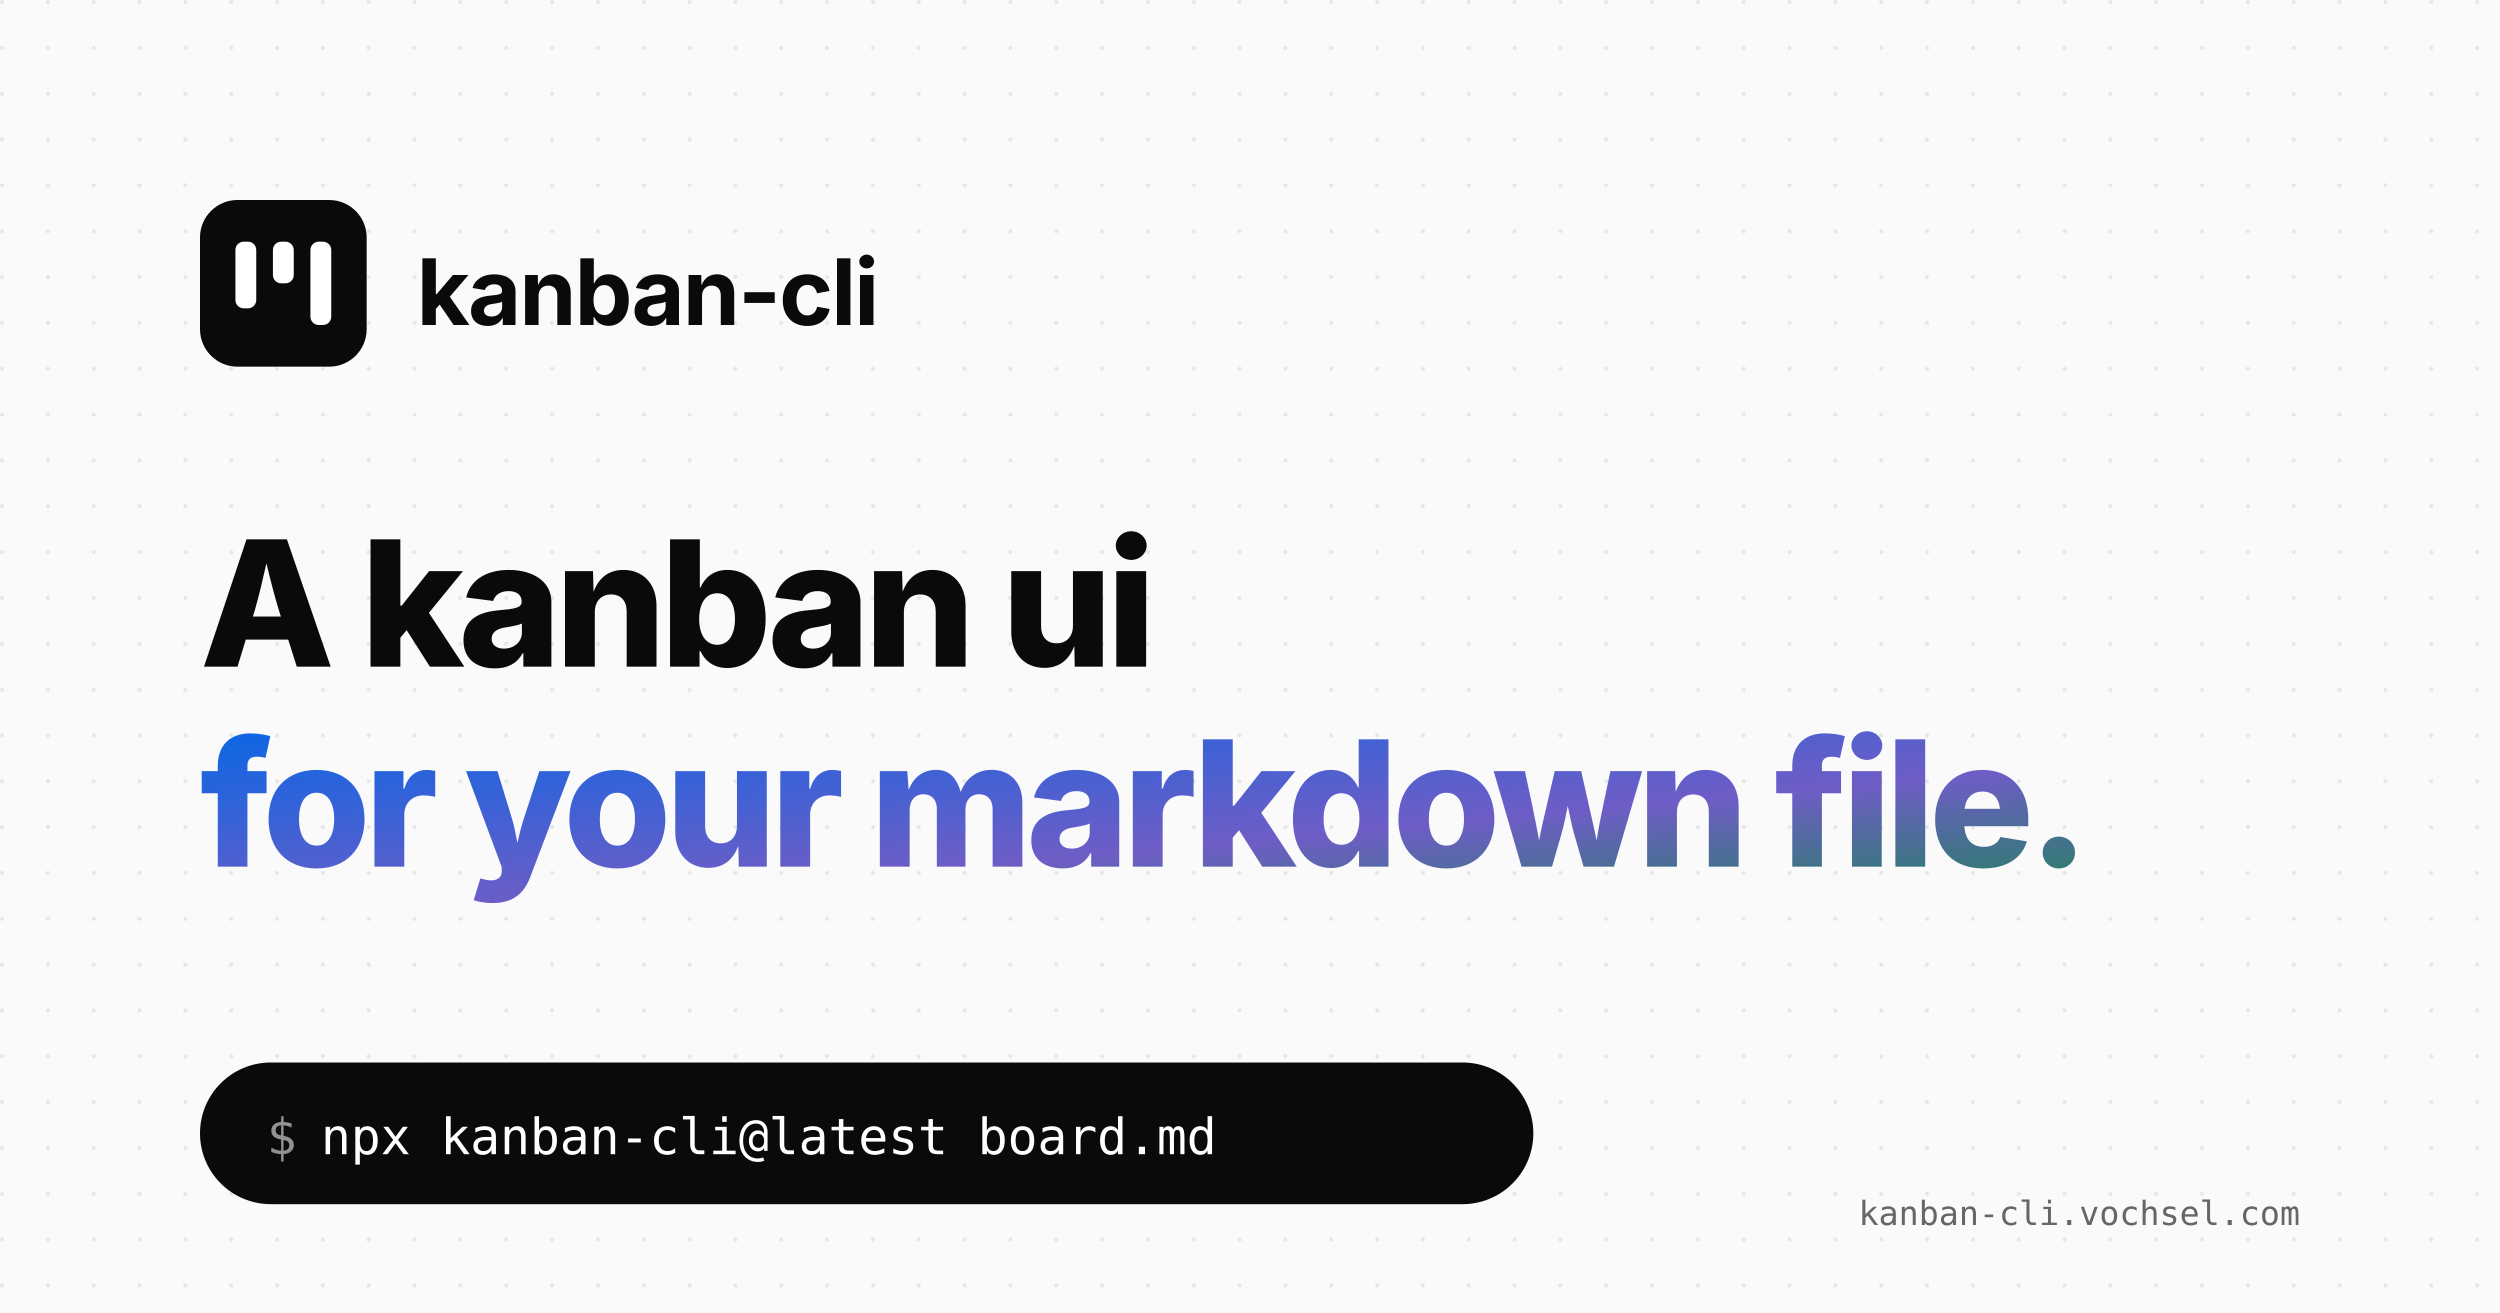
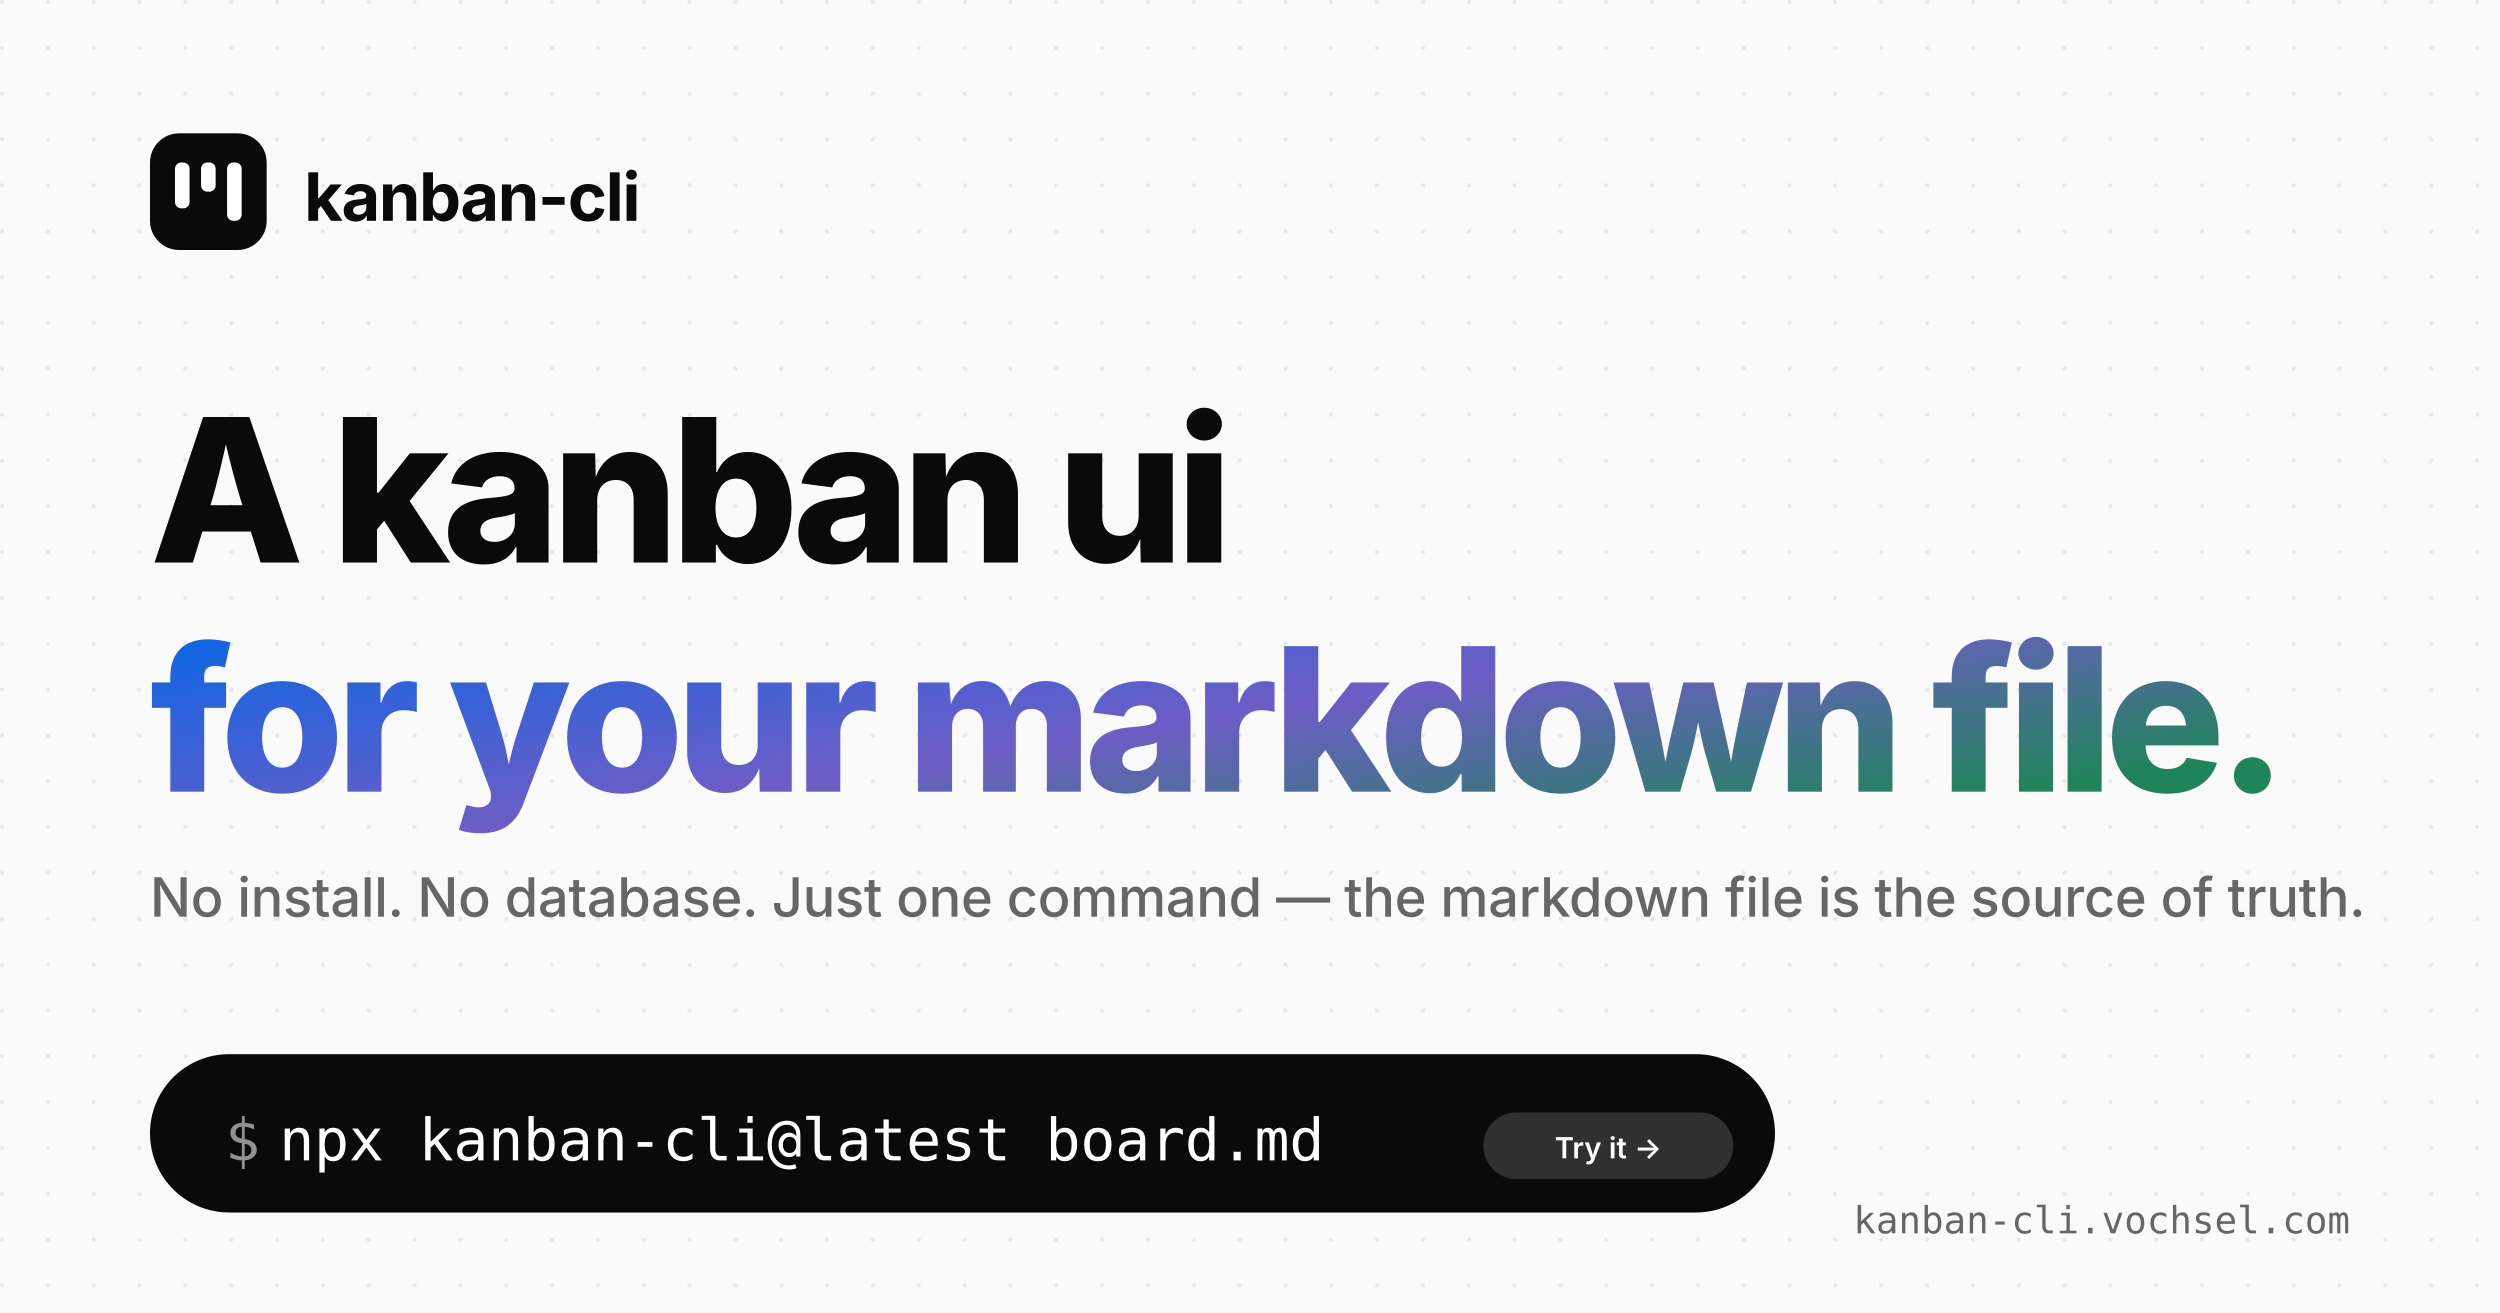
<svg xmlns="http://www.w3.org/2000/svg" viewBox="0 0 1200 630" width="1200" height="630">
  <defs>
    <pattern id="dot-grid" width="22" height="22" patternUnits="userSpaceOnUse">
      <circle cx="1" cy="1" r="1" fill="rgba(15, 15, 15, 0.08)" />
    </pattern>
-     <linearGradient id="hl" x1="0" y1="0" x2="1" y2="1">
+     <linearGradient id="hl" x1="0" y1="0" x2="1" y2="0.6">
      <stop offset="0%" stop-color="#0c66e4" />
-       <stop offset="60%" stop-color="#6e5dc6" />
+       <stop offset="55%" stop-color="#6e5dc6" />
      <stop offset="100%" stop-color="#1f845a" />
    </linearGradient>
  </defs>
  <rect width="1200" height="630" fill="#fafafa" />
  <rect width="1200" height="630" fill="url(#dot-grid)" />
-   <g transform="translate(96 96)">
-     <rect width="80" height="80" rx="18" fill="#0a0a0a" />
-     <rect x="17" y="20" width="10" height="32" rx="4" fill="#ffffff" />
-     <rect x="35" y="20" width="10" height="20" rx="4" fill="#ffffff" />
-     <rect x="53" y="20" width="10" height="40" rx="4" fill="#ffffff" />
+   <g transform="translate(72 64)">
+     <rect width="56" height="56" rx="14" fill="#0a0a0a" />
+     <rect x="12" y="14" width="7" height="22" rx="3" fill="#ffffff" />
+     <rect x="24.5" y="14" width="7" height="14" rx="3" fill="#ffffff" />
+     <rect x="37" y="14" width="7" height="28" rx="3" fill="#ffffff" />
  </g>
-   <text x="200" y="156" font-family="'Inter', -apple-system, BlinkMacSystemFont, 'Segoe UI', Roboto, sans-serif" font-weight="700" font-size="44" fill="#0a0a0a" letter-spacing="-0.02em">kanban-cli</text>
-   <text x="96" y="320" font-family="'Inter', -apple-system, BlinkMacSystemFont, 'Segoe UI', Roboto, sans-serif" font-weight="800" font-size="84" fill="#0a0a0a" letter-spacing="-0.035em">A kanban ui</text>
-   <text x="96" y="416" font-family="'Inter', -apple-system, BlinkMacSystemFont, 'Segoe UI', Roboto, sans-serif" font-weight="800" font-size="84" fill="url(#hl)" letter-spacing="-0.035em">for your markdown file.</text>
-   <g transform="translate(96 510)">
-     <rect width="640" height="68" rx="34" fill="#0a0a0a" />
-     <text x="32" y="44" font-family="'JetBrains Mono', ui-monospace, SFMono-Regular, Menlo, Consolas, monospace" font-size="24" fill="rgba(255, 255, 255, 0.55)">$</text>
-     <text x="58" y="44" font-family="'JetBrains Mono', ui-monospace, SFMono-Regular, Menlo, Consolas, monospace" font-size="24" fill="#ffffff" letter-spacing="-0.005em">npx kanban-cli@latest board.md</text>
+   <text x="146" y="106" font-family="Inter, -apple-system, BlinkMacSystemFont, 'Segoe UI', Roboto, sans-serif" font-weight="700" font-size="32" fill="#0a0a0a" letter-spacing="-0.02em">kanban-cli</text>
+   <text x="72" y="270" font-family="Inter, -apple-system, BlinkMacSystemFont, 'Segoe UI', Roboto, sans-serif" font-weight="800" font-size="96" fill="#0a0a0a" letter-spacing="-0.04em">A kanban ui</text>
+   <text x="72" y="380" font-family="Inter, -apple-system, BlinkMacSystemFont, 'Segoe UI', Roboto, sans-serif" font-weight="800" font-size="96" fill="url(#hl)" letter-spacing="-0.04em">for your markdown file.</text>
+   <text x="72" y="440" font-family="Inter, -apple-system, BlinkMacSystemFont, 'Segoe UI', Roboto, sans-serif" font-weight="500" font-size="26" fill="#666666" letter-spacing="-0.005em">No install. No database. Just one command — the markdown file is the source of truth.</text>
+   <g transform="translate(72 506)">
+     <rect width="780" height="76" rx="38" fill="#0a0a0a" />
+     <text x="36" y="51" font-family="'JetBrains Mono', ui-monospace, SFMono-Regular, Menlo, Consolas, monospace" font-size="28" fill="rgba(255, 255, 255, 0.55)">$</text>
+     <text x="62" y="51" font-family="'JetBrains Mono', ui-monospace, SFMono-Regular, Menlo, Consolas, monospace" font-size="28" fill="#ffffff" letter-spacing="-0.005em">npx kanban-cli@latest board.md</text>
+     <g transform="translate(640 28)">
+       <rect width="120" height="32" rx="16" fill="rgba(255, 255, 255, 0.16)" />
+       <text x="60" y="22" font-family="Inter, -apple-system, BlinkMacSystemFont, 'Segoe UI', Roboto, sans-serif" font-weight="600" font-size="14" fill="#ffffff" text-anchor="middle">Try it →</text>
+     </g>
  </g>
-   <text x="1104" y="588" font-family="'JetBrains Mono', ui-monospace, SFMono-Regular, Menlo, Consolas, monospace" font-size="16" fill="#666666" text-anchor="end">kanban-cli.vochsel.com</text>
+   <text x="1128" y="592" font-family="'JetBrains Mono', ui-monospace, SFMono-Regular, Menlo, Consolas, monospace" font-size="18" fill="#666666" text-anchor="end">kanban-cli.vochsel.com</text>
</svg>
